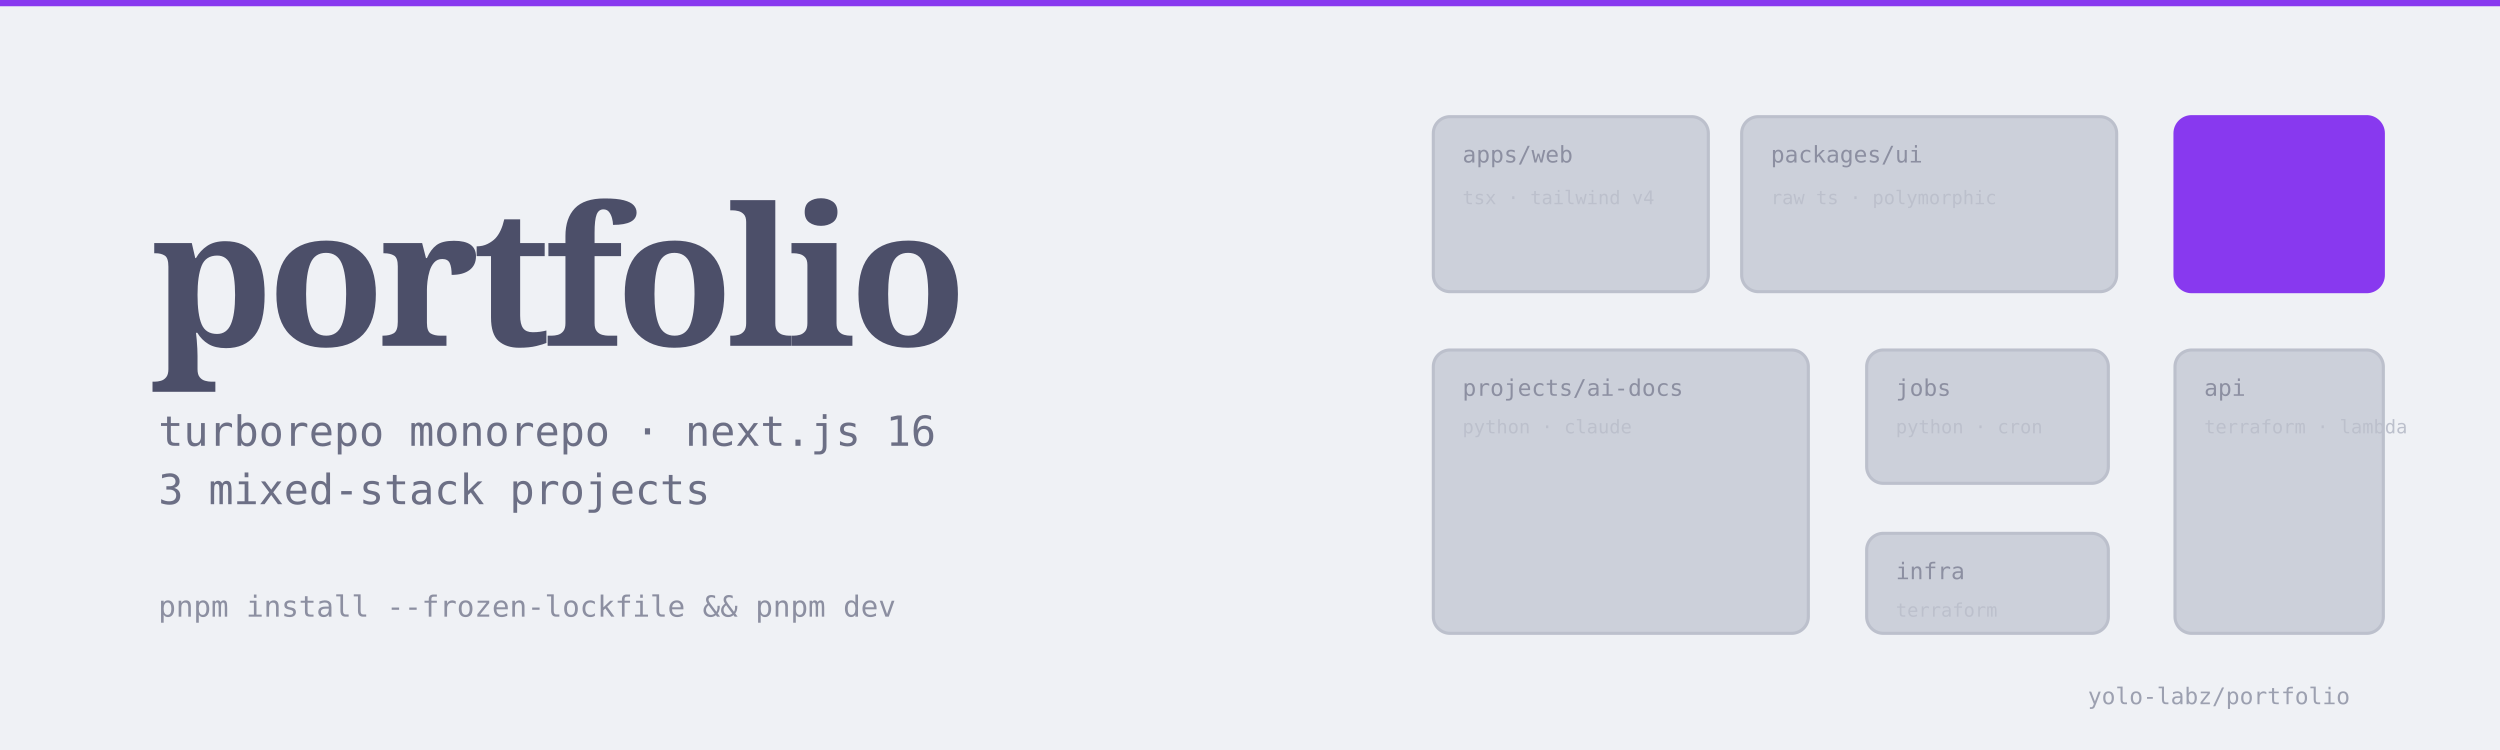
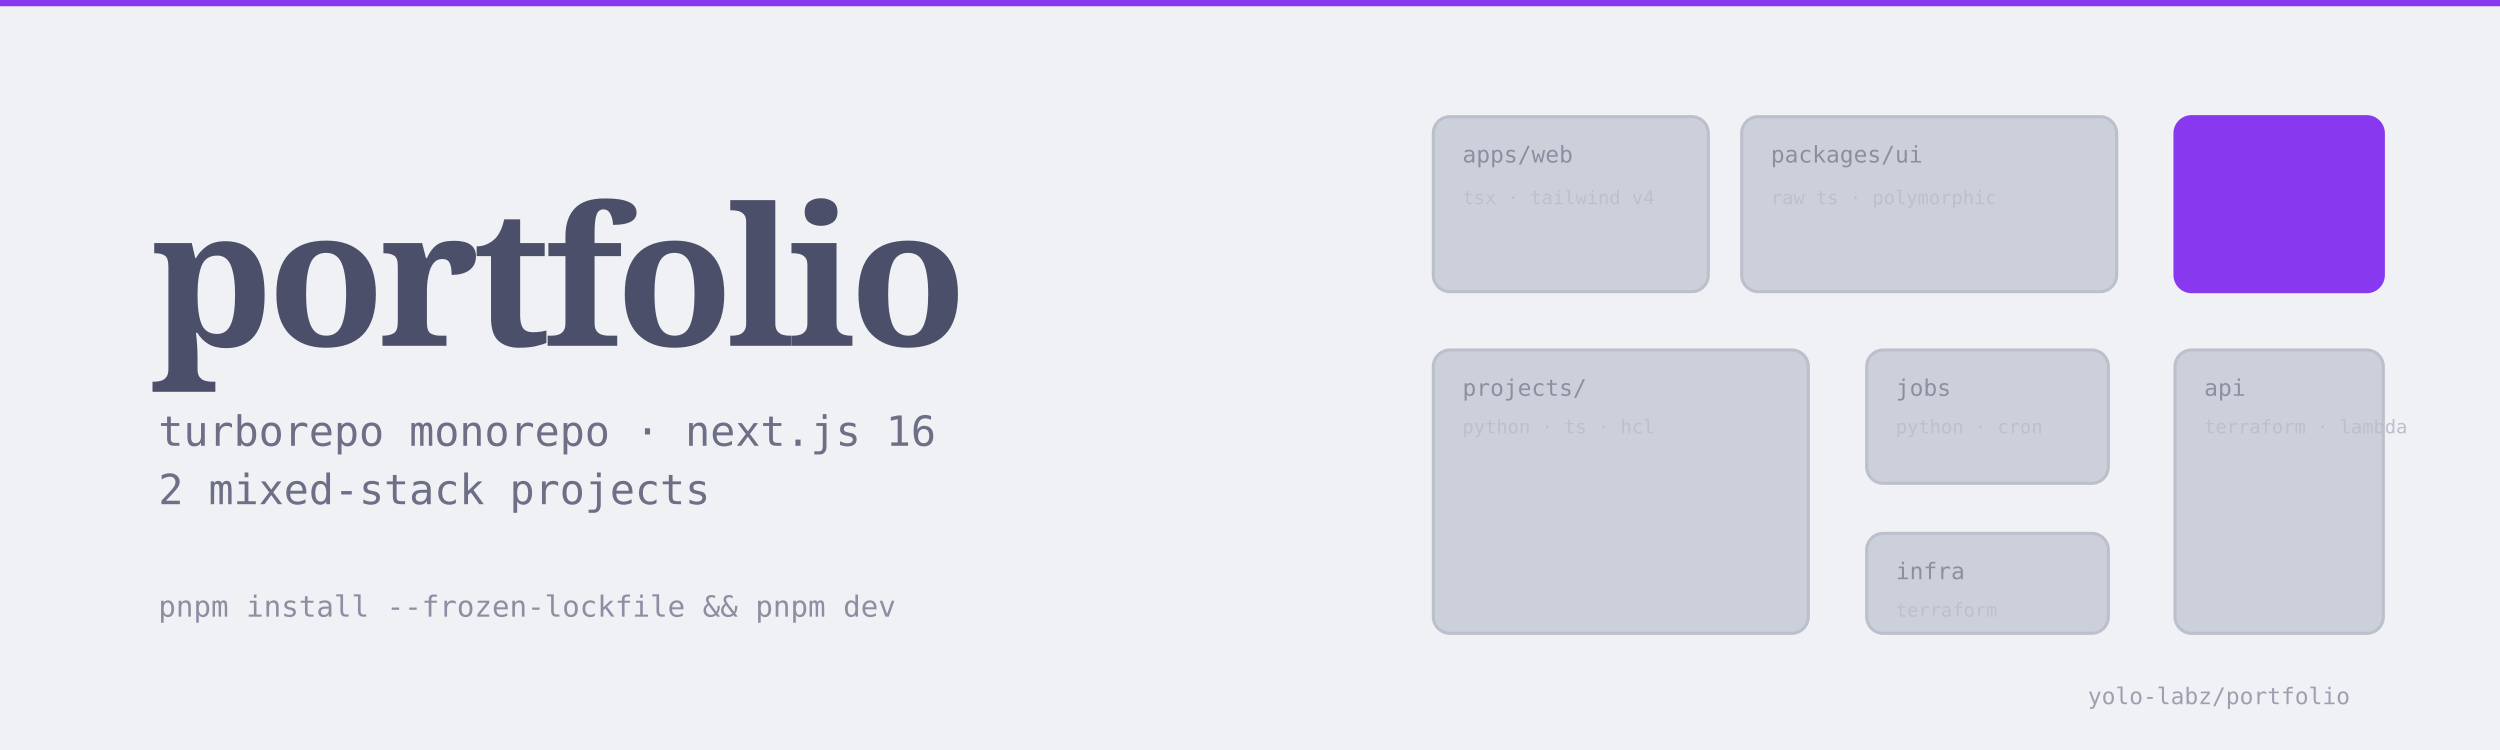
<svg xmlns="http://www.w3.org/2000/svg" viewBox="0 0 1200 360" role="img" aria-labelledby="portfolio-hero-light-title portfolio-hero-light-desc">
  <rect width="1200" height="360" fill="#eff1f5" />
  <rect x="0" y="0" width="1200" height="3" fill="#8839ef" />
  <g font-family="ui-serif,Georgia,'Iowan Old Style','Apple Garamond',serif" fill="#4c4f69">
    <text x="72" y="166" font-size="92" font-weight="700" letter-spacing="-3">portfolio</text>
  </g>
  <g font-family="ui-monospace,'JetBrains Mono','Fira Code',Menlo,monospace" fill="#6c6f85">
    <text x="76" y="214" font-size="20">turborepo monorepo · next.js 16</text>
-     <text x="76" y="242" font-size="20">3 mixed-stack projects</text>
+     <text x="76" y="242" font-size="20">2 mixed-stack projects</text>
  </g>
  <g font-family="ui-monospace,'JetBrains Mono','Fira Code',Menlo,monospace" fill="#8c8fa1">
    <text x="76" y="296" font-size="14">pnpm install --frozen-lockfile &amp;&amp; pnpm dev</text>
  </g>
  <g transform="translate(688,56)" fill="none">
    <rect x="0" y="0" width="132" height="84" rx="8" fill="#ccd0da" stroke="#bcc0cc" stroke-width="1.5" />
    <rect x="148" y="0" width="180" height="84" rx="8" fill="#ccd0da" stroke="#bcc0cc" stroke-width="1.5" />
    <rect x="356" y="0" width="100" height="84" rx="8" fill="#8839ef" stroke="#8839ef" stroke-width="1.5" />
    <rect x="0" y="112" width="180" height="136" rx="8" fill="#ccd0da" stroke="#bcc0cc" stroke-width="1.5" />
    <rect x="208" y="112" width="116" height="64" rx="8" fill="#ccd0da" stroke="#bcc0cc" stroke-width="1.5" />
    <rect x="208" y="200" width="116" height="48" rx="8" fill="#ccd0da" stroke="#bcc0cc" stroke-width="1.5" />
    <rect x="356" y="112" width="100" height="136" rx="8" fill="#ccd0da" stroke="#bcc0cc" stroke-width="1.5" />
    <g font-family="ui-monospace,'JetBrains Mono','Fira Code',Menlo,monospace" fill="#8c8fa1" font-size="11">
      <text x="14" y="22">apps/web</text>
      <text x="162" y="22">packages/ui</text>
-       <text x="14" y="134">projects/ai-docs</text>
+       <text x="14" y="134">projects/</text>
      <text x="222" y="134">jobs</text>
      <text x="222" y="222">infra</text>
      <text x="370" y="134">api</text>
    </g>
    <g font-family="ui-monospace,'JetBrains Mono','Fira Code',Menlo,monospace" fill="#bcc0cc" font-size="9">
      <text x="14" y="42">tsx · tailwind v4</text>
      <text x="162" y="42">raw ts · polymorphic</text>
-       <text x="14" y="152">python · claude</text>
+       <text x="14" y="152">python · ts · hcl</text>
      <text x="222" y="152">python · cron</text>
      <text x="222" y="240">terraform</text>
      <text x="370" y="152">terraform · lambda</text>
    </g>
  </g>
  <g font-family="ui-monospace,'JetBrains Mono','Fira Code',Menlo,monospace" fill="#9ca0b0">
    <text x="1128" y="338" font-size="11" text-anchor="end">yolo-labz/portfolio</text>
  </g>
</svg>
